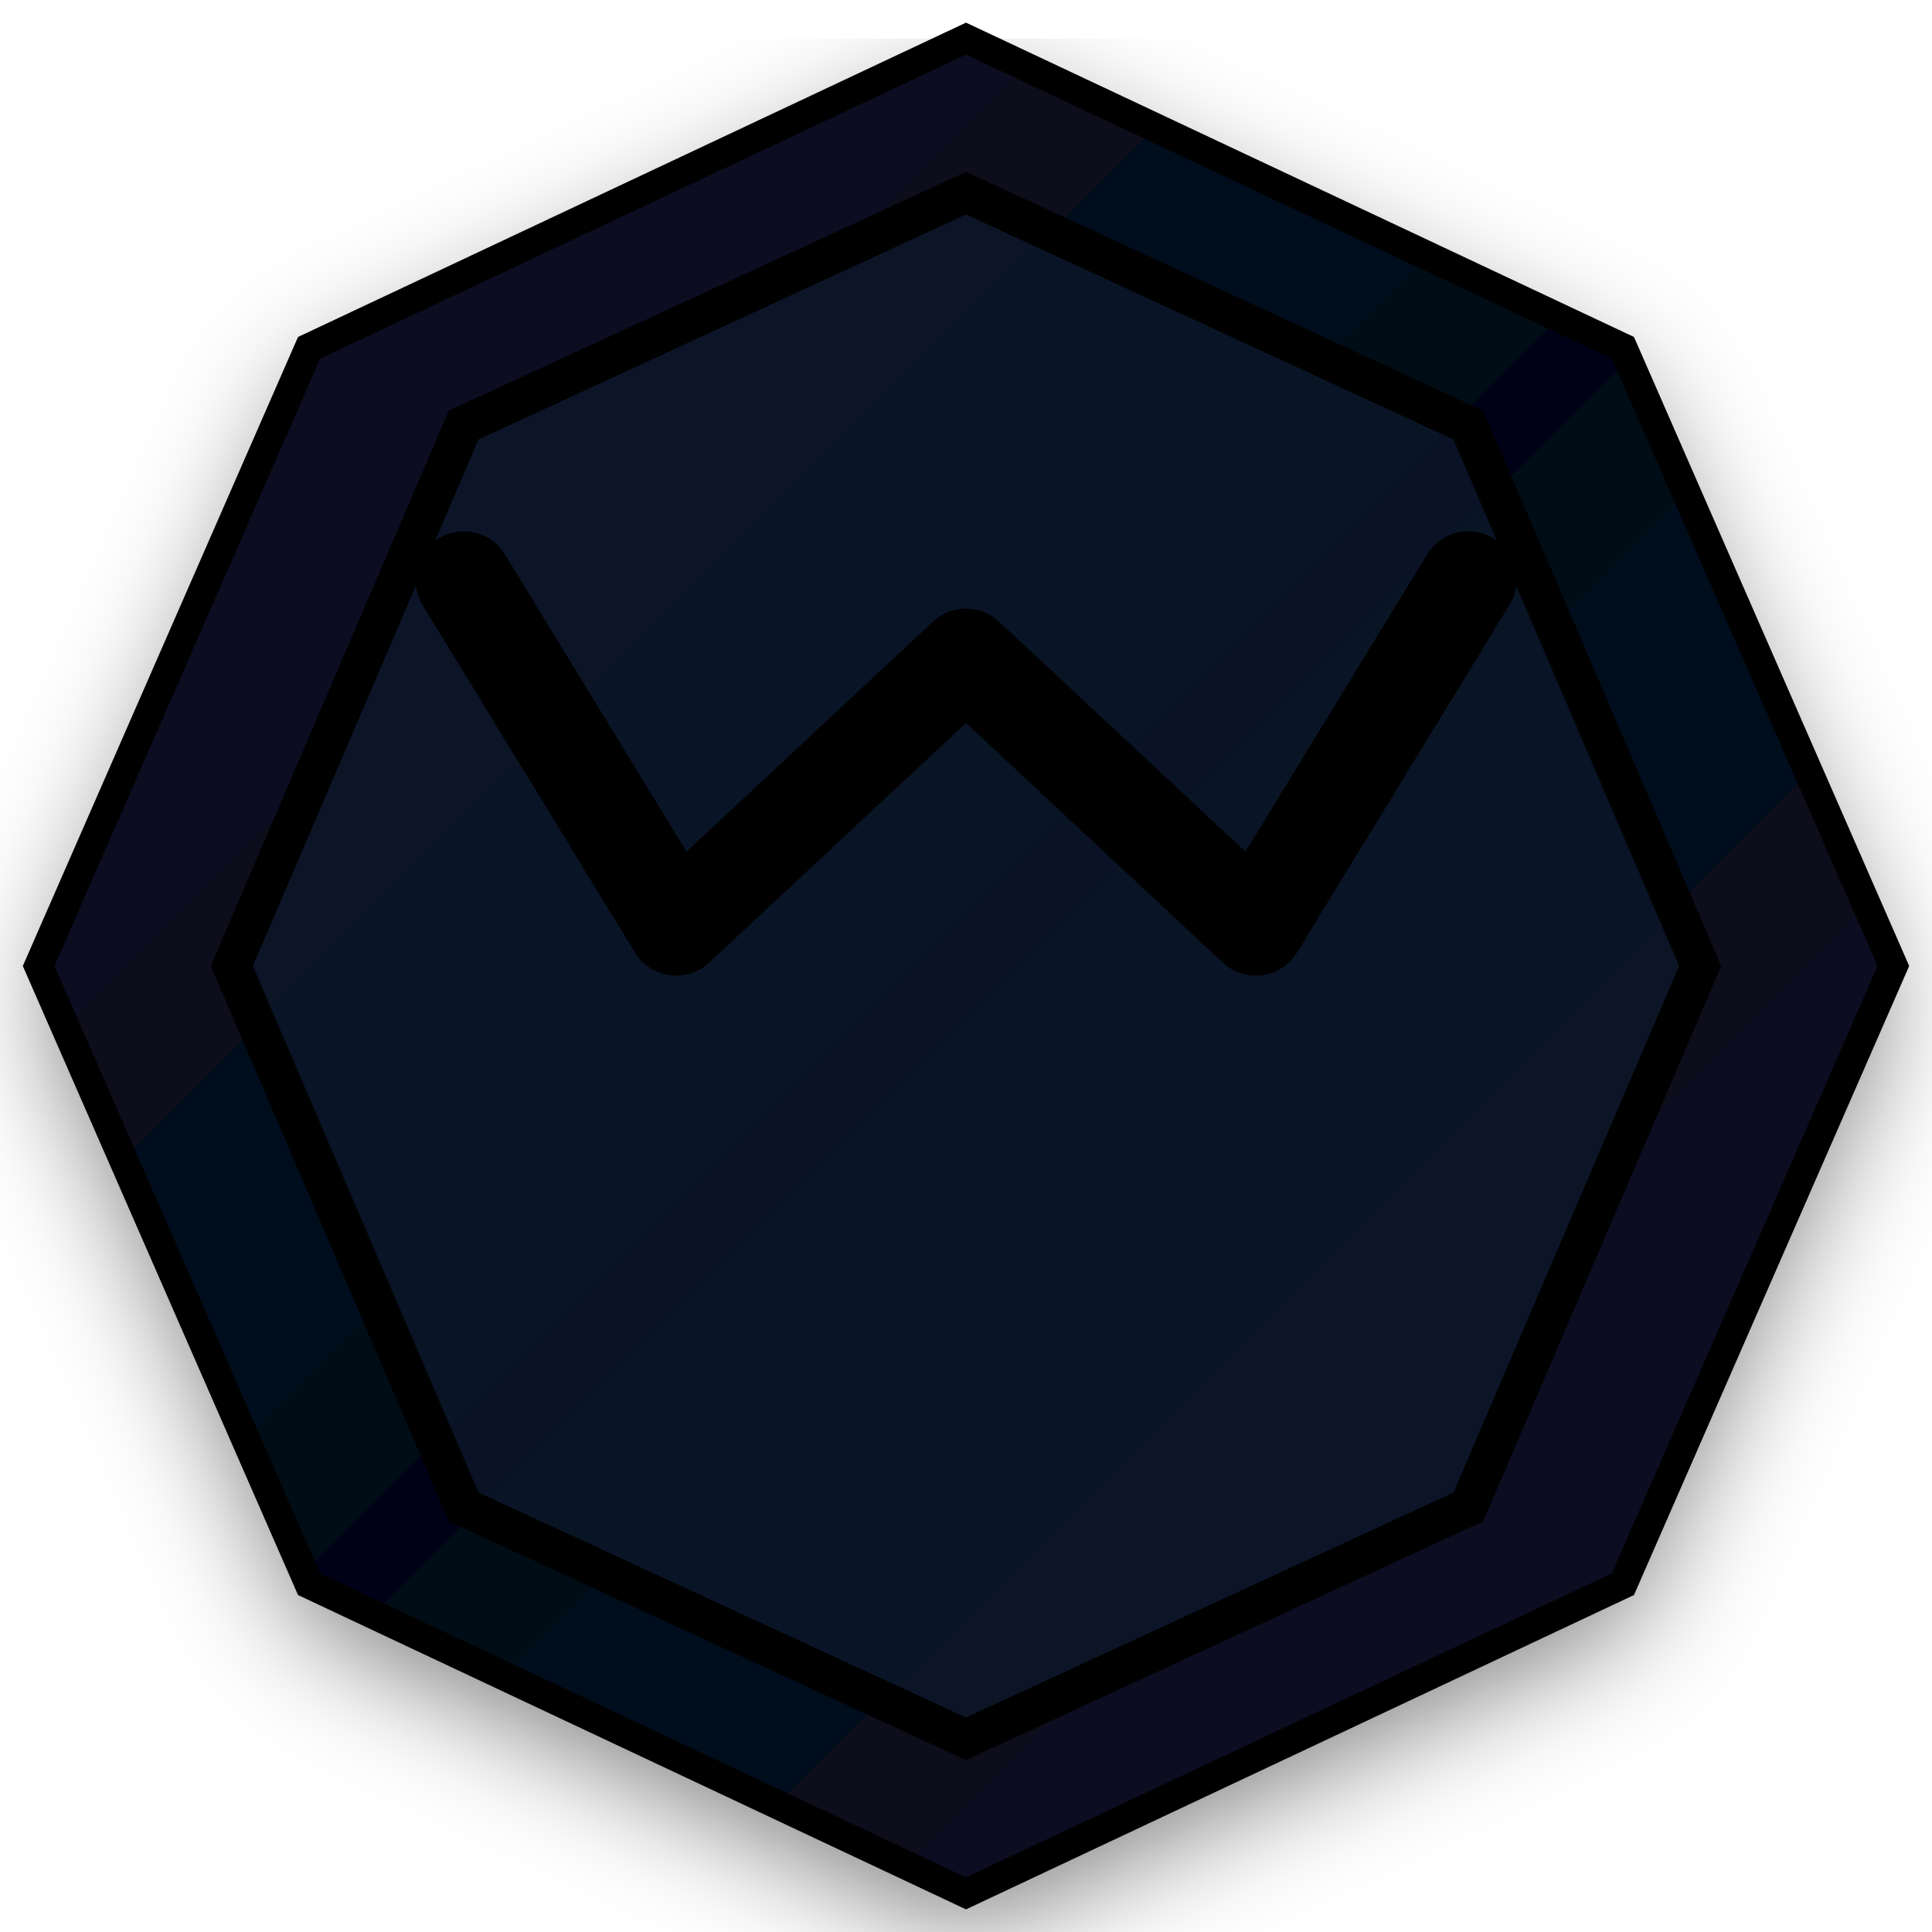
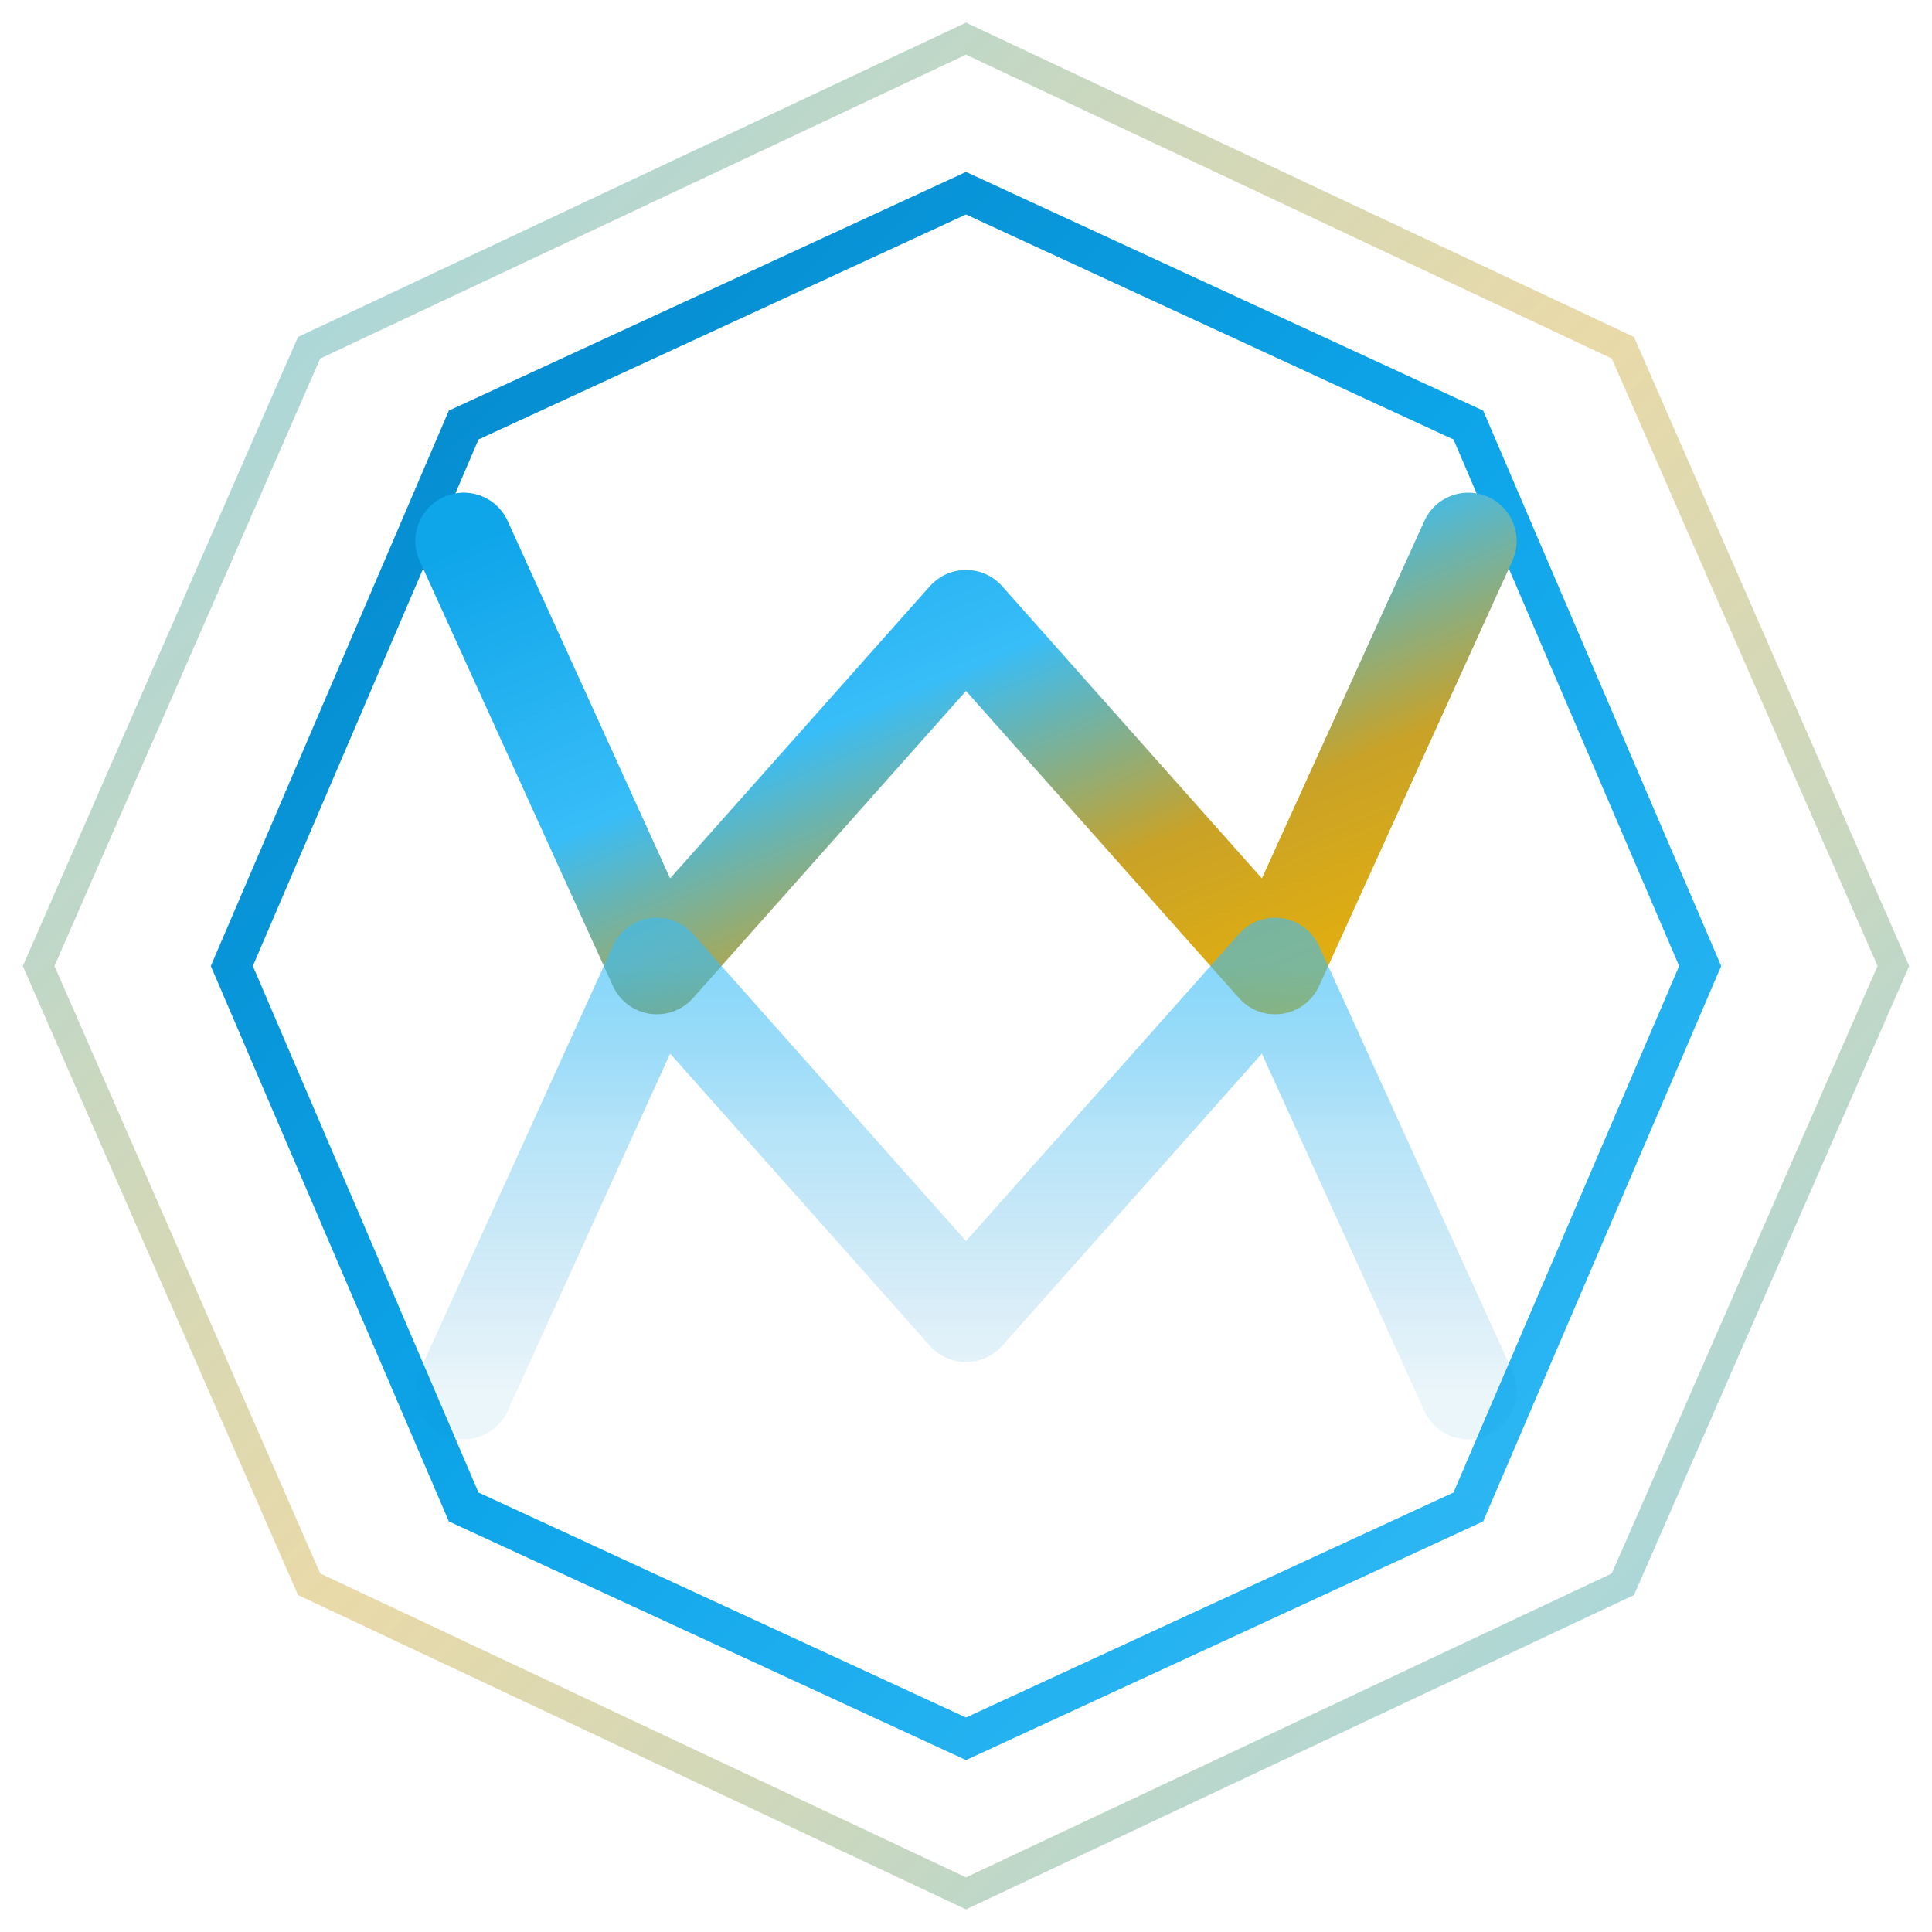
<svg xmlns="http://www.w3.org/2000/svg" width="100" height="100" viewBox="0 0 100 100">
  <defs>
    <linearGradient id="primaryGrad" x1="0%" y1="0%" x2="100%" y2="100%">
-       <stop offset="0%">
-         <animate attributeName="stop-color" values="#0ea5e9;#9945ff;#c9a227;#0ea5e9" dur="8s" repeatCount="indefinite" />
-       </stop>
-       <stop offset="50%">
-         <animate attributeName="stop-color" values="#38bdf8;#c9a227;#ec4899;#38bdf8" dur="8s" repeatCount="indefinite" />
-       </stop>
-       <stop offset="100%">
-         <animate attributeName="stop-color" values="#c9a227;#0ea5e9;#9945ff;#c9a227" dur="8s" repeatCount="indefinite" />
-       </stop>
+       <stop offset="0%" stop-color="#0ea5e9" />
+       <stop offset="40%" stop-color="#38bdf8" />
+       <stop offset="70%" stop-color="#c9a227" />
+       <stop offset="100%" stop-color="#eab308" />
    </linearGradient>
    <linearGradient id="blueGrad" x1="0%" y1="0%" x2="100%" y2="100%">
-       <stop offset="0%">
-         <animate attributeName="stop-color" values="#0284c7;#6366f1;#0284c7" dur="10s" repeatCount="indefinite" />
-       </stop>
-       <stop offset="100%">
-         <animate attributeName="stop-color" values="#38bdf8;#a78bfa;#38bdf8" dur="10s" repeatCount="indefinite" />
-       </stop>
+       <stop offset="0%" stop-color="#0284c7" />
+       <stop offset="50%" stop-color="#0ea5e9" />
+       <stop offset="100%" stop-color="#38bdf8" />
+     </linearGradient>
+     <linearGradient id="goldGrad" x1="0%" y1="0%" x2="100%" y2="100%">
+       <stop offset="0%" stop-color="#a16207" />
+       <stop offset="50%" stop-color="#c9a227" />
+       <stop offset="100%" stop-color="#eab308" />
+     </linearGradient>
+     <linearGradient id="mirrorShimmer" x1="0%" y1="0%" x2="100%" y2="0%">
+       <stop offset="0%" stop-color="#0ea5e9" stop-opacity="0.2" />
+       <stop offset="30%" stop-color="#7dd3fc" stop-opacity="0.8" />
+       <stop offset="50%" stop-color="#ffffff" stop-opacity="1" />
+       <stop offset="70%" stop-color="#eab308" stop-opacity="0.8" />
+       <stop offset="100%" stop-color="#c9a227" stop-opacity="0.2" />
+     </linearGradient>
+     <linearGradient id="reflectionGrad" x1="0%" y1="0%" x2="0%" y2="100%">
+       <stop offset="0%" stop-color="#38bdf8" stop-opacity="0.6" />
+       <stop offset="40%" stop-color="#0ea5e9" stop-opacity="0.3" />
+       <stop offset="100%" stop-color="#0284c7" stop-opacity="0.08" />
    </linearGradient>
    <linearGradient id="frameHighlight" x1="0%" y1="0%" x2="100%" y2="100%">
-       <stop offset="0%">
-         <animate attributeName="stop-color" values="#38bdf8;#c9a227;#9945ff;#38bdf8" dur="6s" repeatCount="indefinite" />
-         <animate attributeName="stop-opacity" values="0.4;0.7;0.4" dur="4s" repeatCount="indefinite" />
-       </stop>
-       <stop offset="100%">
-         <animate attributeName="stop-color" values="#c9a227;#9945ff;#38bdf8;#c9a227" dur="6s" repeatCount="indefinite" />
-         <animate attributeName="stop-opacity" values="0.6;0.3;0.6" dur="4s" repeatCount="indefinite" />
-       </stop>
+       <stop offset="0%" stop-color="#38bdf8" stop-opacity="0.6" />
+       <stop offset="50%" stop-color="#c9a227" stop-opacity="0.4" />
+       <stop offset="100%" stop-color="#38bdf8" stop-opacity="0.6" />
    </linearGradient>
-     <linearGradient id="frameGrad" x1="0%" y1="0%" x2="100%" y2="100%">
-       <stop offset="0%" stop-color="#0f172a" />
-       <stop offset="50%" stop-color="#020617" />
-       <stop offset="100%" stop-color="#0f172a" />
-     </linearGradient>
-     <filter id="frameShadow" x="-20%" y="-20%" width="140%" height="140%">
-       <feDropShadow dx="0" dy="2" stdDeviation="3" flood-color="#000" flood-opacity="0.5" />
-     </filter>
  </defs>
-   <polygon points="50,2 84,18 98,50 84,82 50,98 16,82 2,50 16,18" fill="url(#frameGrad)" filter="url(#frameShadow)" />
  <polygon points="50,2 84,18 98,50 84,82 50,98 16,82 2,50 16,18" fill="none" stroke="url(#frameHighlight)" stroke-width="1.5" />
-   <polygon points="50,10 76,22 88,50 76,78 50,90 24,78 12,50 24,22" fill="#0a1628" opacity="0.85" />
  <polygon points="50,10 76,22 88,50 76,78 50,90 24,78 12,50 24,22" fill="none" stroke="url(#blueGrad)" stroke-width="2" />
-   <path d="M24,30 L35,48 L50,34 L65,48 L76,30" fill="none" stroke="url(#primaryGrad)" stroke-width="5" stroke-linecap="round" stroke-linejoin="round" />
+   <path d="M24,28 L34,50 L50,32 L66,50 L76,28" fill="none" stroke="url(#primaryGrad)" stroke-width="5" stroke-linecap="round" stroke-linejoin="round" />
+   <line x1="16" y1="50" x2="84" y2="50" stroke="url(#mirrorShimmer)" stroke-width="2.5" />
+   <path d="M24,72 L34,50 L50,68 L66,50 L76,72" fill="none" stroke="url(#reflectionGrad)" stroke-width="5" stroke-linecap="round" stroke-linejoin="round" />
+   <line x1="50" y1="2" x2="50" y2="10" stroke="url(#goldGrad)" stroke-width="2" />
+   <line x1="50" y1="90" x2="50" y2="98" stroke="url(#goldGrad)" stroke-width="2" />
+   <line x1="2" y1="50" x2="12" y2="50" stroke="url(#goldGrad)" stroke-width="2" />
+   <line x1="88" y1="50" x2="98" y2="50" stroke="url(#goldGrad)" stroke-width="2" />
</svg>
